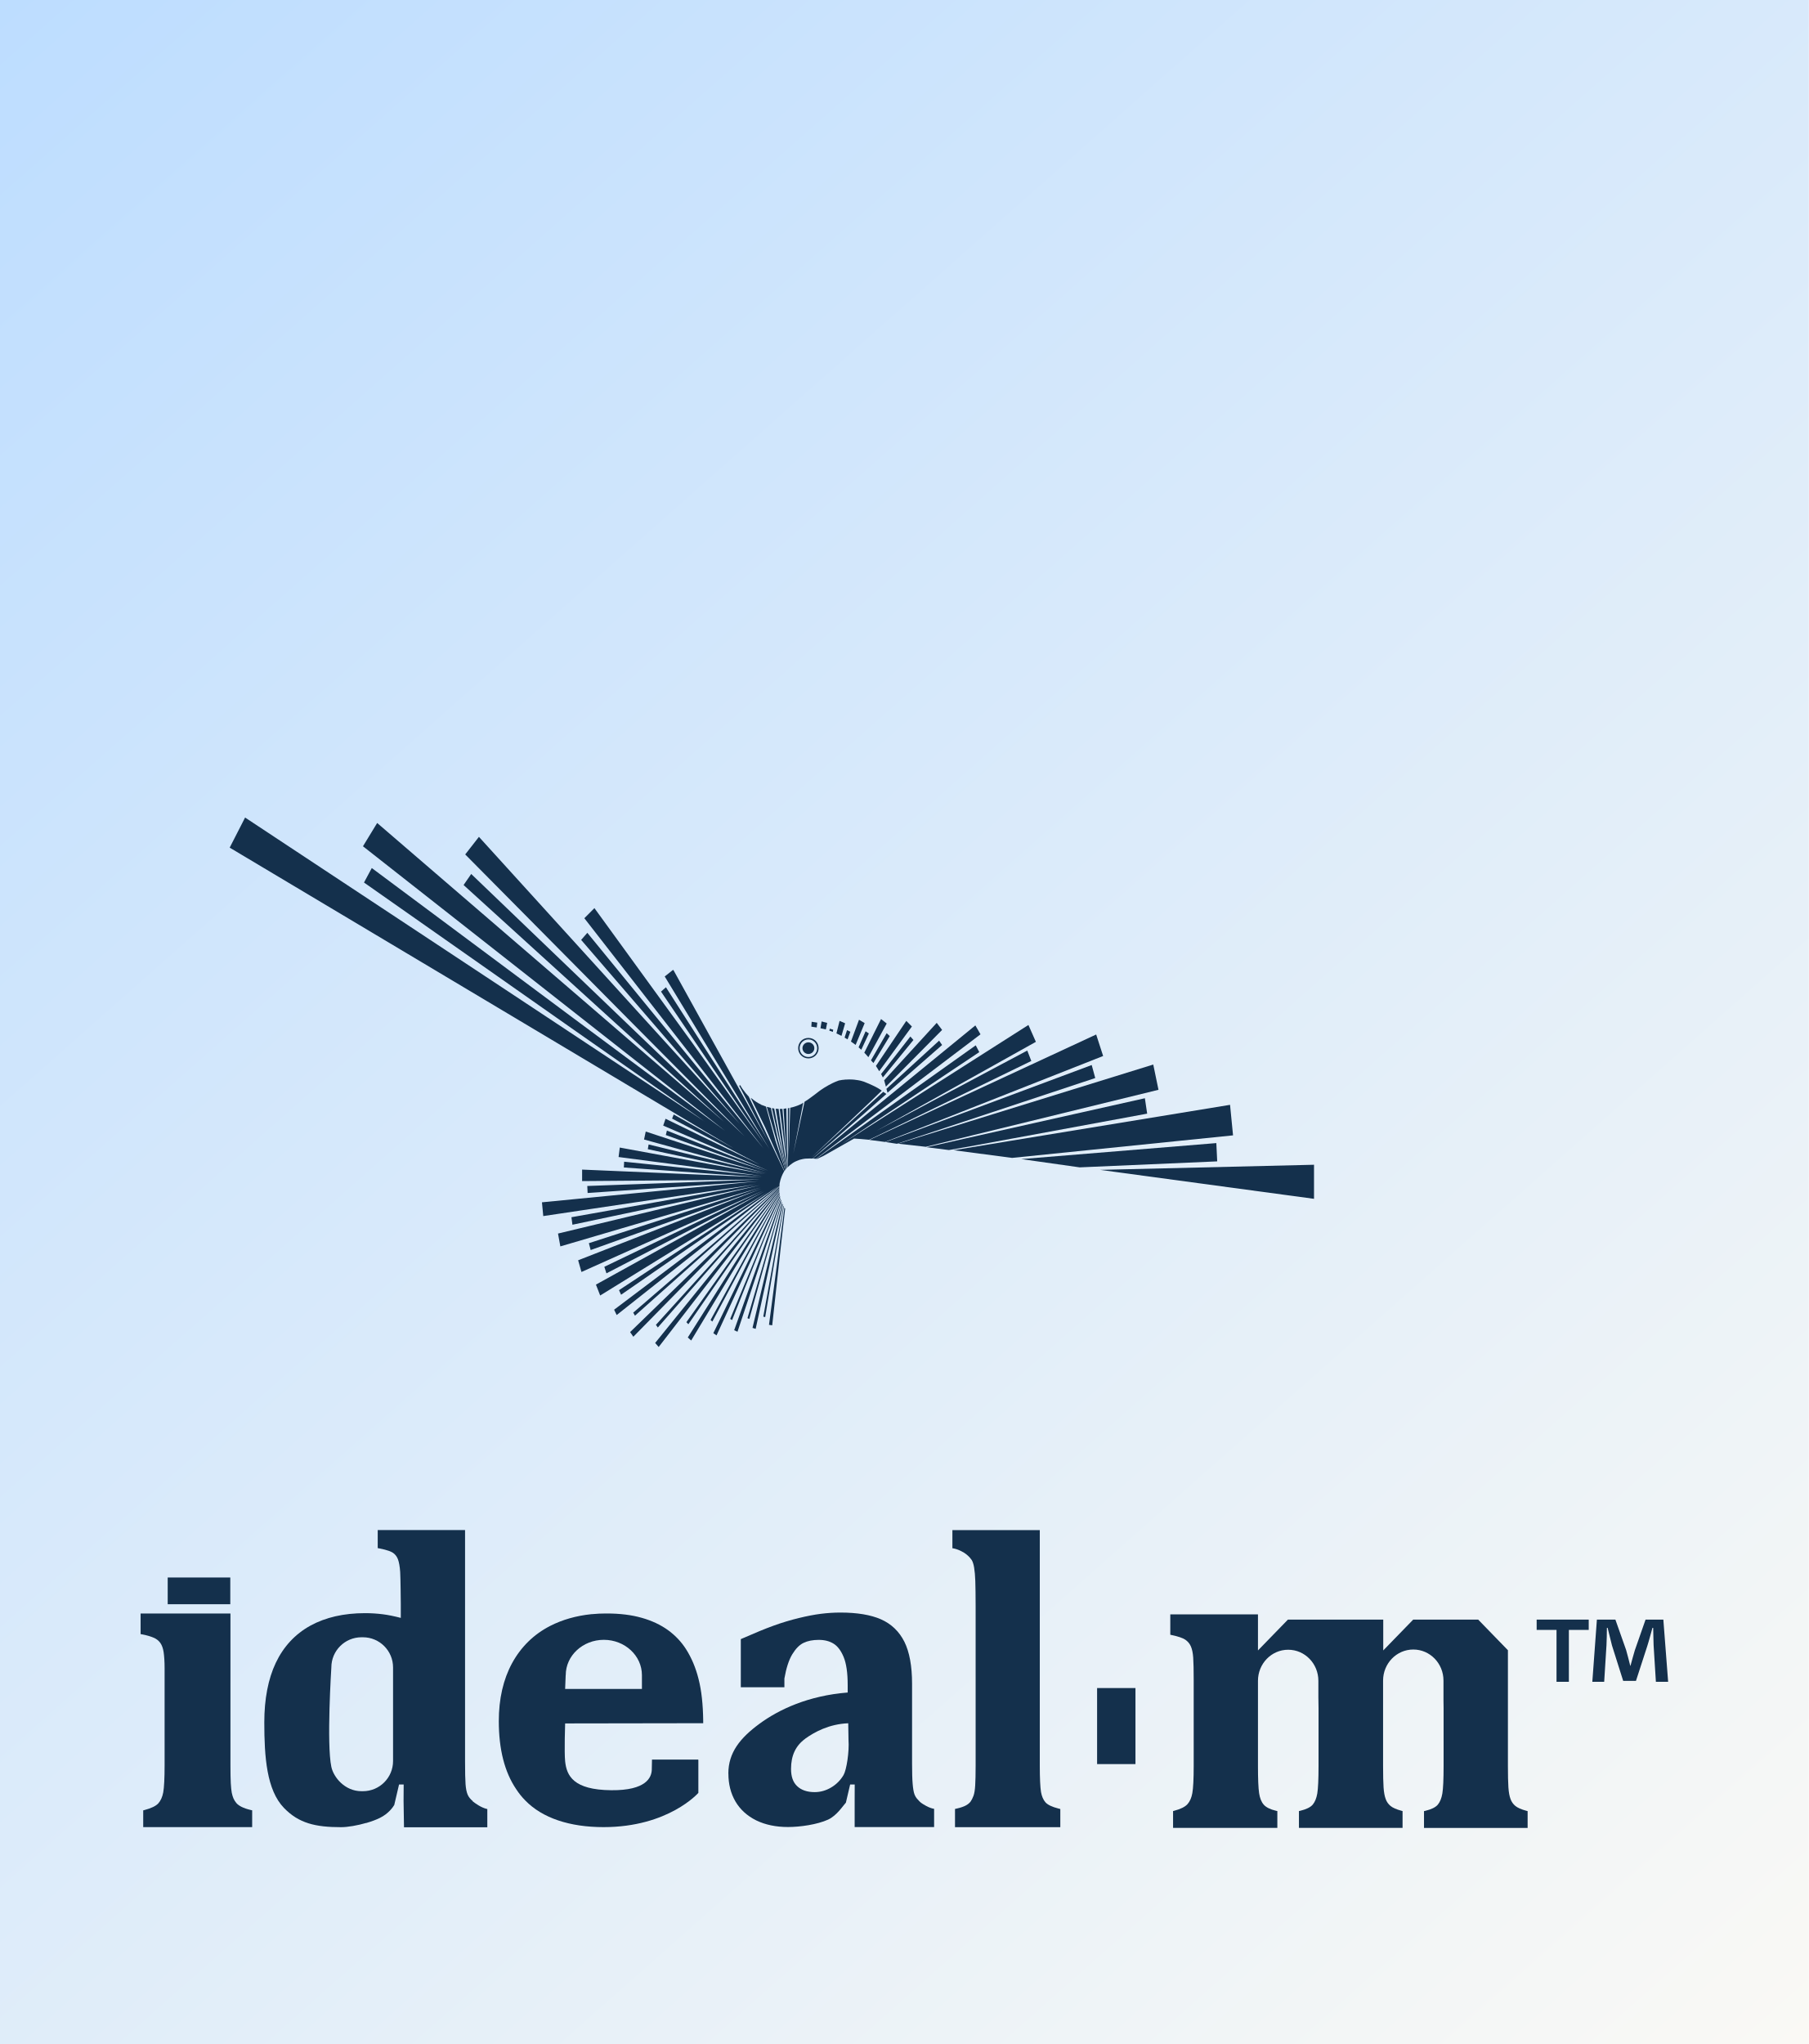
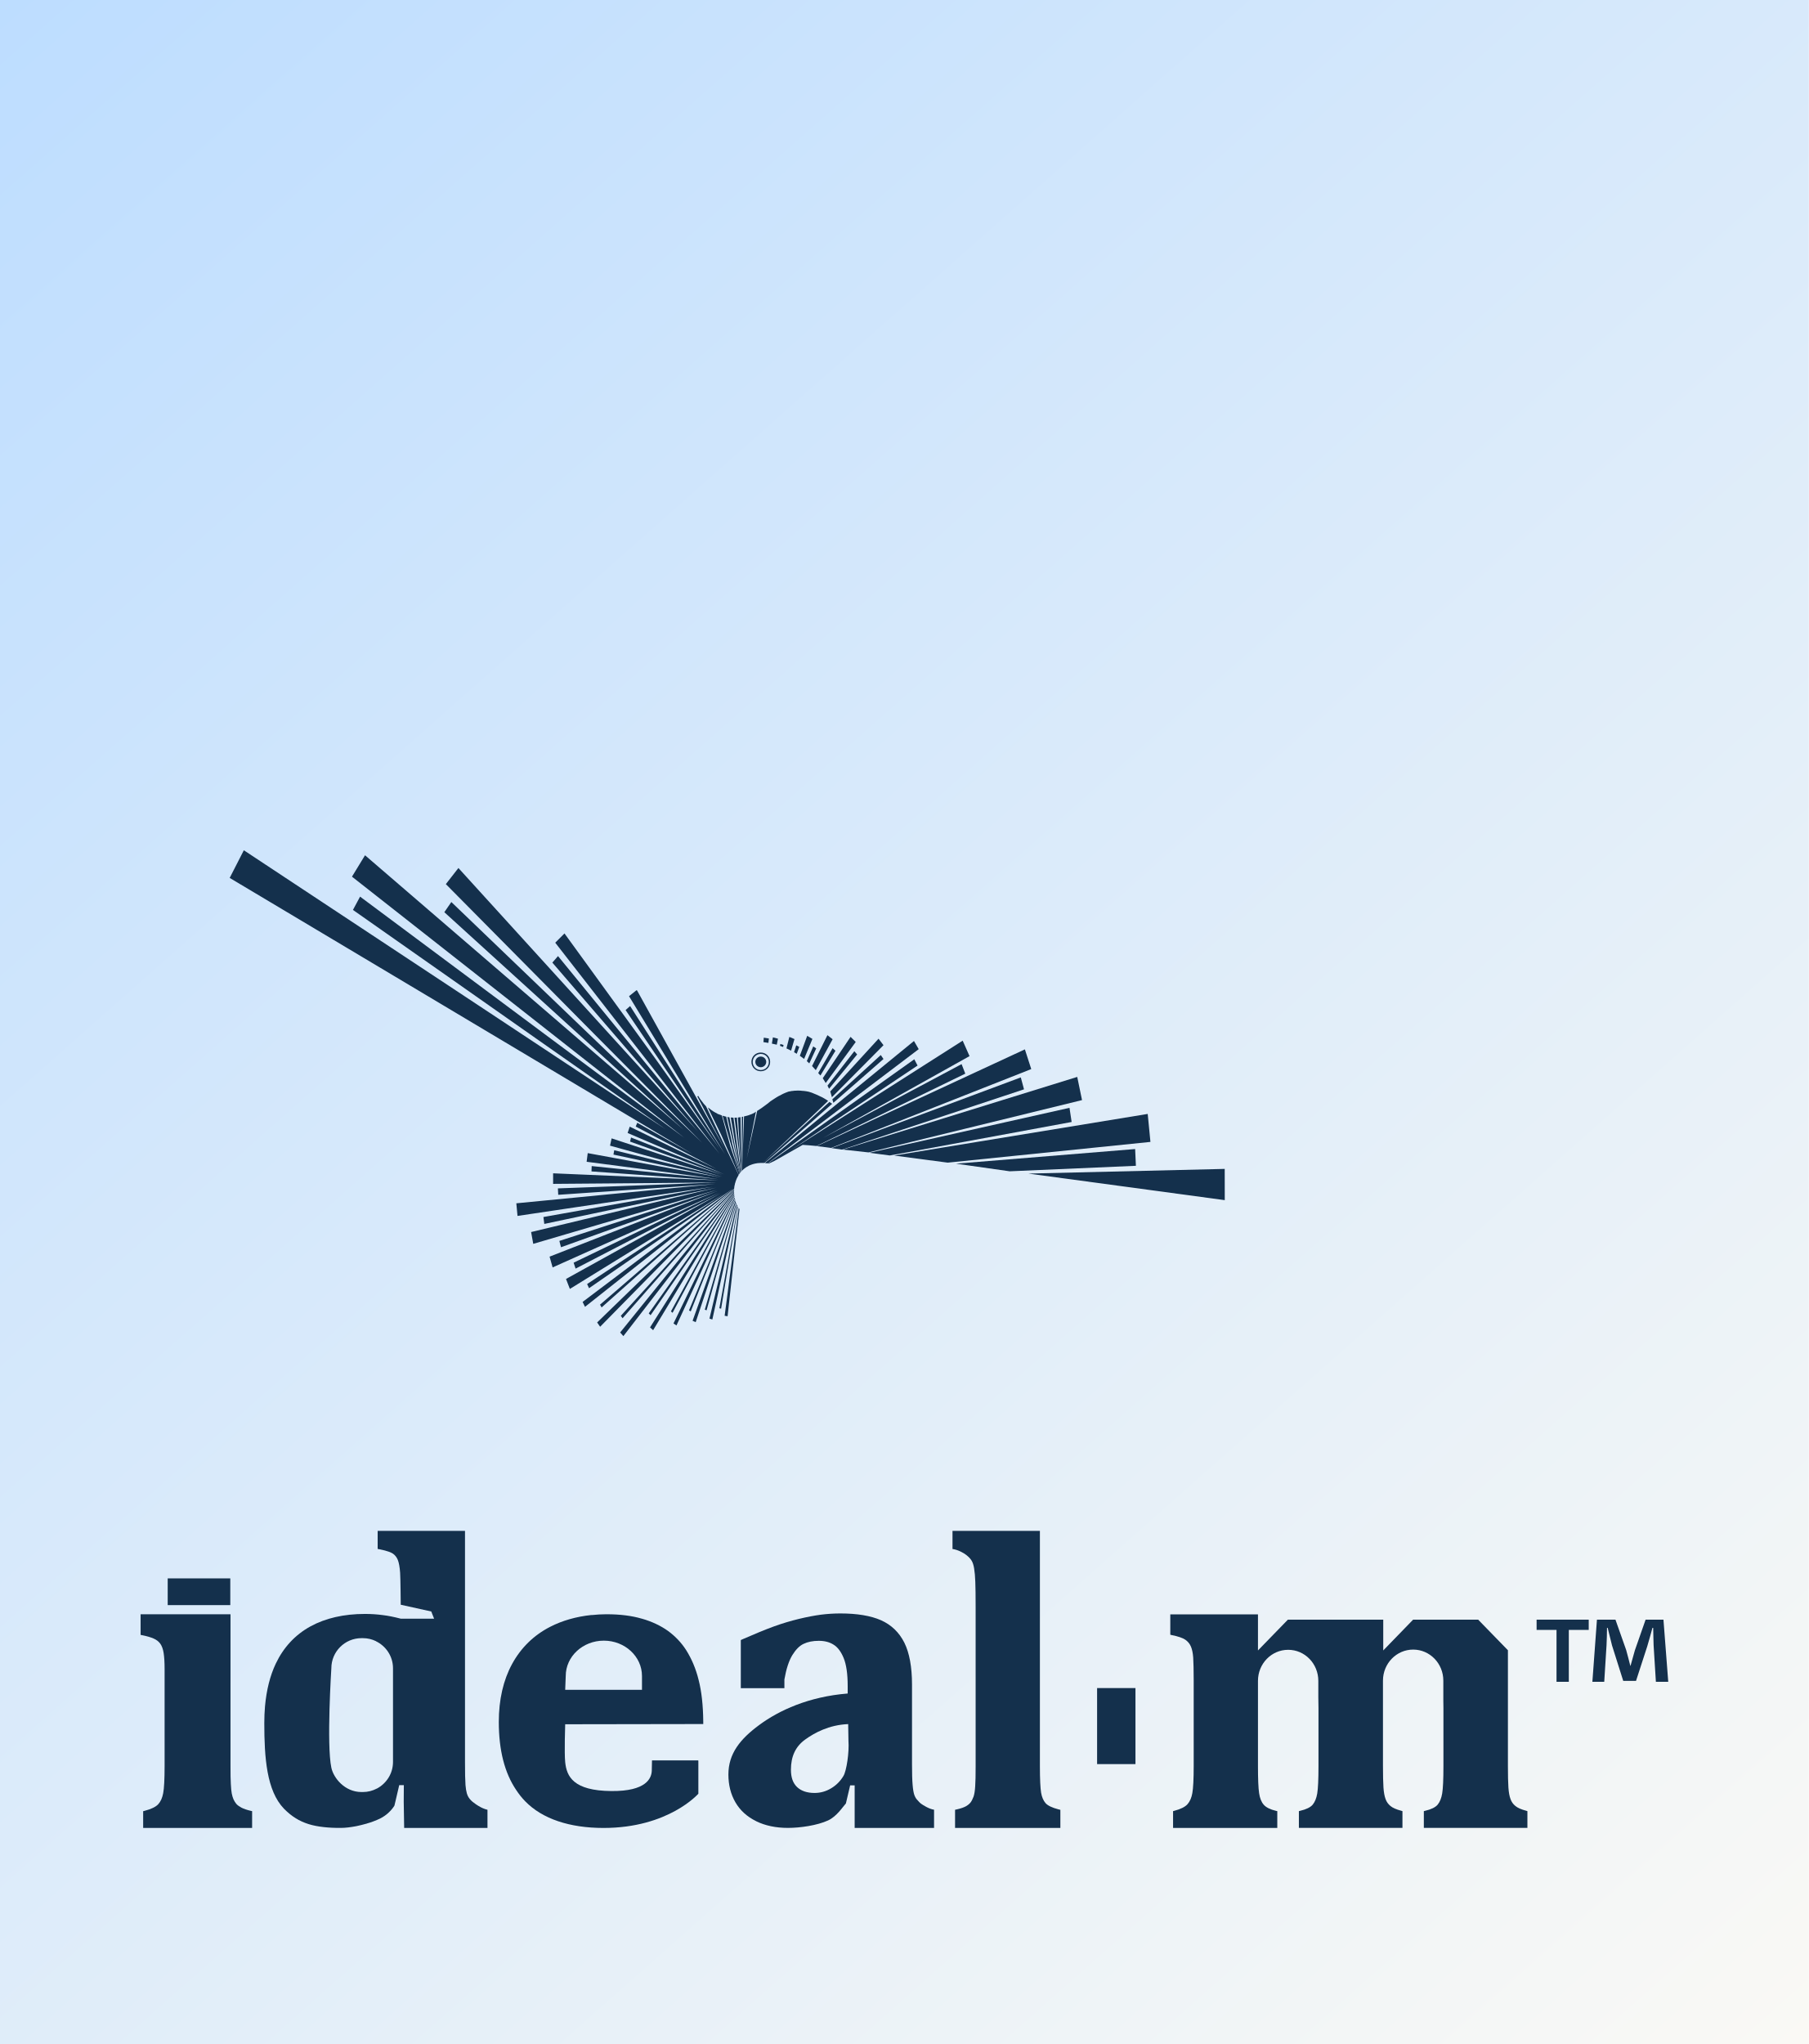
<svg xmlns="http://www.w3.org/2000/svg" id="Layer_2" data-name="Layer 2" viewBox="-13.02 -60 167.5 189.24">
  <defs>
    <linearGradient id="placa" gradientUnits="userSpaceOnUse" x1="-13.02" y1="-60" x2="154.48" y2="129.24">
      <stop offset="0" stop-color="#BDDDFF" />
      <stop offset="1" stop-color="#FAF9F5" />
    </linearGradient>
  </defs>
  <g id="Layer_1-2" data-name="Layer 1">
    <rect x="-13.02" y="-60" width="167.5" height="189.24" fill="url(#placa)" />
-     <g id="monograma-259" transform="translate(0.00 15.69) scale(0.50394)">
+     <g id="monograma-279" transform="translate(0.00 18.72) scale(0.50394)">
      <g>
        <g>
-           <path d="M122.71,40.49c-1.06,0-1.88.82-1.88,1.88s.84,1.88,1.88,1.88,1.88-.82,1.88-1.88-.82-1.88-1.88-1.88ZM122.71,44c-.9,0-1.61-.72-1.61-1.62s.72-1.62,1.61-1.62,1.61.72,1.61,1.62-.71,1.62-1.61,1.62Z" fill="#14304c" />
-           <ellipse cx="122.71" cy="42.37" rx="1.09" ry="1.07" fill="#14304c" />
+           <path fill="#14304c" d="M113.96,37.16c-.97,0-1.72.75-1.72,1.72s.77,1.72,1.72,1.72,1.72-.75,1.72-1.72S114.93,37.16,113.96,37.16ZM113.96,40.38c-.83,0-1.48-.66-1.48-1.48s.65-1.49,1.48-1.49,1.48.66,1.48,1.49S114.78,40.38,113.96,40.38Z" />
+           <ellipse fill="#14304c" cx="113.96" cy="38.88" rx="1" ry=".98" />
        </g>
-         <path d="M124.24,38.57l.1-.89-1.03-.16-.06.9c.33.04.66.09.99.15h0Z" fill="#14304c" />
-         <polygon points="126.16 37.73 125.14 37.46 124.93 38.71 125.92 38.93 126.16 37.73" fill="#14304c" />
-         <polygon points="129.46 37.8 128.44 37.36 127.86 39.66 128.79 40.11 129.46 37.8" fill="#14304c" />
-         <path d="M131.39,41.77l1.66-4-1.04-.62-1.48,4c.29.2.58.41.85.62h0Z" fill="#14304c" />
-         <path d="M133.73,44.03h0s3.37-6.19,3.37-6.19l-1.04-.82-3.08,6.18c.26.27.51.54.75.83Z" fill="#14304c" />
-         <path d="M135.36,46.02c.12.19.24.36.36.58h0s6.01-8.21,6.01-8.21l-1.03-1.03-5.58,8.28c.09.14.16.26.24.38Z" fill="#14304c" />
-         <polygon points="136.95 49.44 147.28 39.02 146.29 37.72 136.63 48.28 136.95 49.44" fill="#14304c" />
-         <polygon points="200.19 52.78 159.58 59.44 149.4 61.12 160.14 62.53 200.74 58.39 200.19 52.78" fill="#14304c" />
-         <polygon points="127.27 38.98 126.64 38.79 126.56 39.16 127.2 39.38 127.27 38.98" fill="#14304c" />
-         <path d="M129.91,40.75h0s.51-1.39.51-1.39l-.61-.3-.45,1.37c.17.1.35.2.54.32Z" fill="#14304c" />
-         <path d="M132.43,42.66h0s1.39-2.99,1.39-2.99l-.6-.4-1.29,2.95c.18.15.34.3.5.44Z" fill="#14304c" />
-         <path d="M134.21,44.61s.08.09.16.17l.03.04c.1.11.2.23.26.28h0s3-4.95,3-4.95l-.57-.53-2.88,4.98Z" fill="#14304c" />
-         <polygon points="136.07 47.12 136.39 47.75 142.01 40.87 141.45 40.23 136.07 47.12" fill="#14304c" />
-         <path d="M137.05,49.85c.04.12.07.23.09.33.03.12.07.25.11.38h0s10.03-8.77,10.03-8.77l-.55-.8-9.69,8.86Z" fill="#14304c" />
-         <path d="M154.33,39.82l-.94-1.63-17.25,14.1-12.61,10.34c.19.01.37.04.57.07h0s12.58-9.5,12.58-9.5l17.65-13.37Z" fill="#14304c" />
-         <path d="M118.3,64.97c.05-.07.1-.15.15-.22l-1.86-5.58h.02s-.02-.04-.02-.04l-1.67-6.03c-.24-.08-.47-.17-.75-.28l-.18-.07v-.03c-.6-.28-1.14-.63-1.6-1.04-.05-.03-.09-.06-.13-.09h-.02s-.09-.07-.13-.1h0s2.66,5.45,2.66,5.45l3.54,8.03Z" fill="#14304c" />
-         <path d="M163.67,44.72l-.74-1.91-27.73,14.76,29.31-16.36-1.37-3.1-22.12,14.09-12.32,7.86,7.86-5.25,17.55-11.71-.65-1.25-17.26,12.27-12.04,8.57s.04,0,.07.01c.03,0,.06,0,.08.01h0s1.13-.52,1.13-.52l5.67-3.21,1.2.08,1.56.14,7.44-3.6,22.37-10.88Z" fill="#14304c" />
-         <path d="M107.07,76.68l-16.55,14.28.32.56,26.53-23.64s0-.03,0-.05c0,0,0-.02,0-.04v-.03l-10.31,8.92Z" fill="#14304c" />
-         <path d="M117.37,68.13v-.02c0-.05,0-.12,0-.18v-.02s-10.4,10.11-10.4,10.11l-17.02,16.51.59.86,16.69-16.98,10.13-10.28Z" fill="#14304c" />
-         <polygon points="176.87 43.81 175.59 39.86 147.21 53.03 133.96 59.21 133.96 59.21 133.93 59.23 136.79 59.6 147.93 55.22 176.87 43.81" fill="#14304c" />
-         <polygon points="187.04 50.02 186.08 45.38 152.49 55.78 139.15 59.92 144.29 60.49 153.03 58.34 187.04 50.02" fill="#14304c" />
-         <polygon points="184.96 54.4 184.54 51.57 151.74 58.92 144.43 60.57 148.53 61.09 151.97 60.49 184.96 54.4" fill="#14304c" />
-         <path d="M108.85,77.58l-14.16,15.62.35.49,22.32-25.38s0-.05,0-.08c0-.01,0-.03,0-.05v-.02s-8.51,9.4-8.51,9.4Z" fill="#14304c" />
-         <polygon points="174.77 45.47 146.84 55.89 136.9 59.61 136.91 59.61 136.88 59.62 138.98 59.94 175.42 47.86 174.77 45.47" fill="#14304c" />
-         <path d="M117.39,67.74s0-.06.01-.1c0,0,0-.02,0-.03v-.04s0-.04,0-.04v-.05s0,0,0,0v-.07c.02-.07.03-.15.03-.23v-.09s.03-.01.03-.01c0-.01.03-.14.03-.14,0-.05.02-.1.03-.14v-.05s.03-.08.04-.11l.03-.11s.05-.16.05-.16c.16-.5.37-.97.63-1.39l-6.52-13.72c-.14-.15-.31-.33-.47-.52-.04-.04-.07-.08-.11-.13-.42-.51-.78-1.04-.98-1.44l-.2.1,5.39,10.33-6.84-12.35-10.61-19.19-.1-.07-1.52,1.21,19.22,31.66-7.68-11.98-11.32-17.7-.9.8,11.73,17.32,7.14,10.51-13.09-18.36-18.02-24.81-1.85,1.86,32.92,42.28-13.79-16.88-18.58-22.72-1.14,1.3,19.07,22.12,10.1,11.71-19.49-21.43L62.17,3.55l-2.52,3.23,29.61,29.89,21.71,21.88L60.75,10.37l-1.4,2.03,47.88,43.51-25.91-22.33L43.47,1l-2.61,4.28,39,30.65,27.55,21.64-26.61-19.76L42.48,9.28l-1.43,2.66,38.94,27.33,23.66,16.57-36.5-24.15L19.2,0l-2.83,5.53,79.82,47.62,12.83,7.64-11.06-6.24-.3.76,16.14,8.47-17.34-8.44-.43,1.26,11.74,5.04,7.56,3.24-7.16-2.82-11.46-4.55-.2.82,11.53,4.16,6.9,2.51-8.54-2.84-13.58-4.47-.31,1.46,22.49,6.22-8.29-2.05-13.36-3.26-.15.87,13.43,2.88,8.06,1.71-10.34-1.89-16.3-3-.22,1.74,16.42,2.15,9.91,1.33-9.31-.97-16-1.65-.05,1.06,16.02,1.15,9.39.65-33.08-1.41v2.11s20.41-.16,20.41-.16l12.3-.13-11.62.45-20.14.74.06,1.29,31.36-2.16-14.63,1.42-25.12,2.45.24,2.53,39.04-5.82-11.65,2.08-22.21,3.95.18,1.38,22.1-4.67,12.35-2.6-13.2,3.16-23.9,5.73.43,2.36,23.69-6.96,13.11-3.86-10.89,3.54-20.67,6.69.33,1.26,20.46-7.33,10.9-3.94-11.64,4.55-22.02,8.6.61,2.15,33.34-14.95-9.89,4.75-19.25,9.25.39,1.2,19.05-9.88,10-5.19-30.98,17.14.78,2,19.94-12.31,10.85-6.7-9.46,6.23-17.87,11.8.38.84,17.7-12.24,11.2-7.74-11.61,8.73-18.57,14,.47.98,18.35-14.53,11.52-9.14Z" fill="#14304c" />
-         <path d="M117.37,68.52s0-.09-.02-.14l-8.47,10.44-14.33,17.71.65.74,22.17-28.69v-.06Z" fill="#14304c" />
-         <path d="M116.96,58.56h.02v-.02h0s-1.17-5.2-1.17-5.2c-.26-.06-.52-.13-.75-.19h0l1.61,5.52,1.79,6.07s.06-.08.09-.12l-1.57-5.99-.02-.08Z" fill="#14304c" />
-         <path d="M118.3,71.65l-.85,6.47-1.98,15.08.59.09,1.66-15.12.72-6.31s-.07-.1-.11-.16l-.04-.04Z" fill="#14304c" />
-         <path d="M118.02,71.13l-.03-.07s-.04-.09-.08-.13l-1.76,7.25-3.71,15.58.58.18,3.43-15.69,1.57-7.13Z" fill="#14304c" />
-         <path d="M118.2,71.45s-.02-.03-.03-.05c-.01-.02-.03-.04-.05-.06l-1.14,6.2-2.56,14.15.35.09,2.38-14.2,1.05-6.12Z" fill="#14304c" />
-         <path d="M118.66,53.43c-.17.03-.35.05-.52.08l.67,10.8s.07-.08.1-.11l-.15-4.76-.1-6Z" fill="#14304c" />
-         <path d="M137.01,50.76l-.55-.37-13.3,12.17,10.86-10.28,2.17-2.1c-.08-.07-.16-.12-.23-.17-.17-.12-.35-.23-.58-.36,0,0-.01,0-.02-.01h-.01c-.1-.06-.21-.12-.31-.17-.05-.03-.11-.05-.16-.08-.15-.08-.29-.14-.42-.2l-.09-.04h0s0,0,0,0c-.17-.08-.34-.16-.52-.24l-.88-.36h0s-.05-.02-.05-.02c-.13-.04-.27-.08-.43-.13l-.11-.03h0s-.07-.02-.07-.02c-.16-.03-.28-.06-.4-.08l-.12-.02c-.18-.03-.34-.05-.51-.07l-.13-.02c-.29-.03-.59-.04-.9-.04h-.07s-.06,0-.06,0c-.16,0-.31,0-.47.02h-.11s-.03,0-.03,0c-.17.01-.34.03-.53.06h-.11s-.04.02-.04.02c-.18.03-.32.05-.46.08h-.05s-.04.02-.04.02l-.13.05c-.33.12-.67.26-1,.42l-.08.04-.11.06c-.15.07-.31.16-.5.26l-.11.06-.08.05c-.16.09-.32.18-.48.28l-.09.05-.11.07c-.14.09-.28.18-.41.27l-.1.07-.09.06c-.11.07-.21.14-.31.22-.23.19-.45.35-.66.51-.16.12-.31.23-.47.35,0,0-.33.24-.39.29l-.14.1c-.12.09-.24.17-.36.26-.24.16-.44.3-.65.42l-.02.09h-.01s-2.04,9.43-2.04,9.43l1.83-9.38c-.09.09-.2.17-.33.25l-.08.04c-.07.04-.14.07-.24.11-.08.04-.17.07-.25.11-.09.04-.18.07-.26.1-.1.04-.19.07-.29.1-.09.03-.19.06-.28.09-.06.02-.11.03-.17.05-.16.04-.3.08-.46.11-.01,0-.02,0-.04.01l-.32,9.57.15-9.54-.11.03c-.05.01-.11.03-.16.04l.02,10.78c.23-.24.5-.46.79-.66l.06-.04c.16-.11.33-.21.52-.3l.05-.02c.11-.05.23-.1.32-.14h.01s.06-.03.06-.03h.02s.24-.1.24-.1l.1-.03c.11-.03.21-.06.31-.08h.05s.02-.02.02-.02h.03s.07-.02.1-.03l.18-.03c.1-.02.21-.04.32-.05,0,0,.02,0,.03,0h.03s.01,0,.01,0h.04s.06,0,.08-.01h.12s.18-.01.18-.01c.09,0,.18-.01.28-.01.01,0,.03,0,.05,0,.01,0,.02,0,.04,0,.01,0,.03,0,.04,0,.01,0,.03,0,.04,0,0,0,.02,0,.04,0,.01,0,.02,0,.03,0,.09,0,.18,0,.27.01h.07s9.73-8.48,9.73-8.48l3.82-3.37Z" fill="#14304c" />
-         <path d="M117.25,53.53c-.16,0-.32-.02-.5-.03h-.05s1.91,11.02,1.91,11.02c.03-.04.06-.07.09-.11l.02-.02-.76-5.31-.72-5.55Z" fill="#14304c" />
-         <path d="M117.57,53.54h-.12s.82,6.24.82,6.24l.48,4.6s.04-.04.05-.06l-.86-10.8c-.12,0-.24.01-.37.02Z" fill="#14304c" />
-         <path d="M116.44,53.46c-.06,0-.11-.02-.17-.03h-.03c-.08-.02-.16-.03-.24-.04l1.41,6.17,1.14,5.05s.04-.06.06-.08l-1.04-5.02-1.14-6.05Z" fill="#14304c" />
-         <path d="M117.45,69.37s0-.05,0-.07c0-.02,0-.04-.02-.06l-4.49,8.11-8.21,14.96.33.29,8.07-15.13,4.33-8.1Z" fill="#14304c" />
-         <path d="M117.52,69.73v-.02c-.02-.06-.03-.13-.05-.19l-4.27,8.79-7.96,16.42.59.41,7.66-16.65,4.03-8.75Z" fill="#14304c" />
-         <path d="M117.82,70.81l.02-.07v-.02s-.04-.08-.07-.12l-2.04,6.93-4.22,14.45.35.14,4.04-14.52,1.92-6.78Z" fill="#14304c" />
-         <path d="M111.32,77.63l6.06-8.79s0-.05,0-.09c0-.02,0-.04-.01-.07l-6.24,8.77-10.84,15.26.36.38,10.68-15.46Z" fill="#14304c" />
-         <path d="M117.42,69.12v-.06s-.02-.09-.03-.13l-6.08,9.58-10.76,17.01.62.56,10.42-17.3,5.84-9.67Z" fill="#14304c" />
-         <path d="M117.6,70.04s-.01-.04-.02-.05c0-.02-.01-.05-.03-.07l-3.14,7.53-6.07,14.66.35.21,5.89-14.8,3.02-7.48Z" fill="#14304c" />
-         <path d="M117.72,70.43s-.02-.07-.04-.12v-.03s-.04-.07-.04-.07l-2.85,7.98-5.72,16,.61.28,5.39-16.15,2.65-7.91Z" fill="#14304c" />
-         <polygon points="197.67 59.81 161.82 62.75 172.56 64.27 197.83 63.17 197.67 59.81" fill="#14304c" />
-         <polygon points="215.62 63.79 176.29 64.73 215.62 70.05 215.62 63.79" fill="#14304c" />
+         <path fill="#14304c" d="M115.36,35.39l.09-.81-.94-.15-.06.82c.3.04.61.09.91.14h0Z" />
+         <polygon fill="#14304c" points="117.12 34.62 116.19 34.37 116 35.52 116.9 35.72 117.12 34.62" />
+         <polygon fill="#14304c" points="120.15 34.69 119.21 34.29 118.68 36.4 119.53 36.81 120.15 34.69" />
+         <path fill="#14304c" d="M121.92,38.34l1.53-3.68-.96-.57-1.35,3.67c.27.18.53.38.78.57h0Z" />
+         <path fill="#14304c" d="M124.07,40.4h0s3.09-5.68,3.09-5.68l-.95-.75-2.83,5.67C123.62,39.89,123.85,40.14,124.07,40.4Z" />
+         <path fill="#14304c" d="M125.57,42.23c.11.17.21.33.32.53h0s5.52-7.54,5.52-7.54l-.95-.94-5.11,7.6C125.42,42.01,125.5,42.12,125.57,42.23Z" />
+         <polygon fill="#14304c" points="127.03 45.37 136.51 35.81 135.6 34.62 126.73 44.31 127.03 45.37" />
+         <polygon fill="#14304c" points="185.06 48.44 147.79 54.55 138.45 56.09 148.31 57.39 185.56 53.58 185.06 48.44" />
+         <polygon fill="#14304c" points="118.14 35.77 117.56 35.6 117.49 35.93 118.07 36.14 118.14 35.77" />
+         <path fill="#14304c" d="M120.57,37.39h0s.47-1.27.47-1.27l-.56-.28-.41,1.26C120.22,37.18,120.39,37.28,120.57,37.39Z" />
+         <path fill="#14304c" d="M122.87,39.15h.01s1.27-2.75,1.27-2.75l-.55-.36-1.18,2.7C122.59,38.89,122.73,39.02,122.87,39.15Z" />
+         <path fill="#14304c" d="M124.51,40.93s.08.09.15.16l.03.04c.09.1.19.2.23.25h0s2.76-4.54,2.76-4.54l-.52-.48L124.51,40.93Z" />
+         <polygon fill="#14304c" points="126.22 43.24 126.51 43.82 131.67 37.51 131.15 36.92 126.22 43.24" />
+         <path fill="#14304c" d="M127.11,45.75c.04.1.07.21.09.3.03.12.06.23.1.35h0s9.21-8.05,9.21-8.05l-.5-.73L127.11,45.75Z" />
+         <path fill="#14304c" d="M142.98,36.54l-.87-1.5-15.83,12.94-11.57,9.48c.18.02.35.04.52.07h0s11.55-8.72,11.55-8.72L142.98,36.54Z" />
+         <path fill="#14304c" d="M109.91,59.62q.07-.1.14-.2l-1.71-5.12h.02s-.02-.04-.02-.04l-1.53-5.54c-.22-.07-.43-.15-.69-.26l-.16-.06v-.03c-.55-.26-1.04-.58-1.47-.95-.04-.03-.08-.05-.12-.08h-.02s-.08-.07-.12-.09h0s2.44,5,2.44,5L109.91,59.62Z" />
+         <path fill="#14304c" d="M151.54,41.04l-.68-1.75-25.44,13.55,26.9-15.02-1.26-2.84-20.29,12.93-11.31,7.21,7.21-4.82,16.1-10.75-.6-1.15-15.84,11.27-11.05,7.86s.05.01.07.01c.02,0,.05.01.07.02h0s1.04-.48,1.04-.48l5.2-2.95,1.1.07,1.44.13,6.82-3.31L151.54,41.04Z" />
+         <path fill="#14304c" d="M99.61,70.37l-15.19,13.11.29.51,24.35-21.7s0-.03,0-.04c0,0,0-.02,0-.04v-.02L99.61,70.37Z" />
+         <path fill="#14304c" d="M109.06,62.52v-.01s0-.11,0-.17h0s-9.55,9.26-9.55,9.26l-15.62,15.15.55.79,15.32-15.58L109.06,62.52Z" />
+         <polygon fill="#14304c" points="163.66 40.2 162.49 36.58 136.44 48.66 124.28 54.34 124.28 54.34 124.25 54.35 126.88 54.69 137.1 50.67 163.66 40.2" />
+         <polygon fill="#14304c" points="172.99 45.9 172.11 41.64 141.28 51.19 129.04 54.99 133.76 55.51 141.78 53.54 172.99 45.9" />
+         <polygon fill="#14304c" points="171.08 49.92 170.69 47.32 140.6 54.07 133.89 55.58 137.66 56.07 140.8 55.51 171.08 49.92" />
+         <path fill="#14304c" d="M101.24,71.2l-13,14.33.32.45,20.49-23.29s0-.04,0-.07c0,0,0-.02,0-.04h0S101.24,71.2,101.24,71.2Z" />
+         <polygon fill="#14304c" points="161.74 41.73 136.1 51.29 126.98 54.71 126.98 54.71 126.96 54.72 128.89 55 162.33 43.92 161.74 41.73" />
+         <path fill="#14304c" d="M109.07,62.16s0-.06.01-.09c0,0,0-.02,0-.02v-.04s.01-.03.01-.03v-.04s0,0,0,0v-.07c.03-.07.03-.14.04-.21v-.08s.03-.01.03-.01c0-.01.02-.12.02-.12,0-.05.02-.09.03-.14v-.05s.03-.07.04-.1l.03-.1s.04-.14.04-.15c.14-.46.34-.88.58-1.27l-5.99-12.59c-.13-.14-.28-.3-.43-.48q-.05-.06-.09-.12c-.39-.47-.72-.95-.91-1.32l-.18.1,4.94,9.47-6.27-11.33-9.74-17.61-.09-.06-1.39,1.11,17.64,29.05-7.05-10.99-10.39-16.25-.83.74,10.76,15.9,6.55,9.64-12.01-16.85-16.53-22.77-1.7,1.7,30.21,38.8-12.65-15.49-17.05-20.85-1.04,1.2,17.5,20.3,9.27,10.74-17.88-19.66L58.4,3.26l-2.31,2.96,27.17,27.44,19.92,20.07L57.1,9.51l-1.29,1.87,43.94,39.93-23.78-20.49L41.24.92l-2.4,3.93,35.79,28.12,25.28,19.86-24.42-18.13L40.33,8.52l-1.31,2.44,35.73,25.08,21.71,15.21-33.5-22.17L18.97,0l-2.6,5.08,73.26,43.7,11.77,7.01-10.14-5.73-.28.7,14.81,7.77-15.91-7.75-.39,1.16,10.78,4.62,6.94,2.97-6.58-2.59-10.51-4.17-.18.75,10.58,3.81,6.33,2.31-7.84-2.61-12.46-4.1-.29,1.34,20.64,5.71-7.61-1.88-12.26-2.99-.14.8,12.33,2.64,7.39,1.57-9.49-1.73-14.96-2.75-.2,1.59,15.07,1.97,9.09,1.22-8.54-.89-14.69-1.51-.04.98,14.69,1.05,8.62.6-30.36-1.3v1.94s18.73-.15,18.73-.15l11.29-.11-10.66.41-18.48.68.06,1.18,28.78-1.98-13.42,1.3-23.06,2.24.22,2.32,35.83-5.34-10.69,1.91-20.38,3.63.16,1.27,20.28-4.29,11.34-2.38-12.12,2.9-21.92,5.26.39,2.17,21.73-6.39,12.03-3.54-10,3.25-18.96,6.14.3,1.16,18.78-6.73,10.01-3.61-10.69,4.18-20.2,7.89.56,1.98,30.6-13.72-9.08,4.35-17.66,8.5.36,1.09,17.48-9.06,9.18-4.77-28.42,15.73.71,1.83,18.3-11.29,9.96-6.15-8.69,5.71-16.4,10.83.35.77,16.24-11.23,10.28-7.1-10.66,8-17.04,12.85.44.9,16.84-13.33L109.07,62.16Z" />
+         <path fill="#14304c" d="M109.06,62.88s0-.08-.02-.13l-7.77,9.58-13.15,16.26.59.67,20.35-26.32v-.06Z" />
+         <path fill="#14304c" d="M108.68,53.74h.01v-.02h0s-1.08-4.77-1.08-4.77c-.24-.05-.48-.12-.68-.18h0l1.48,5.07,1.64,5.58s.05-.08.08-.11l-1.44-5.49L108.68,53.74Z" />
+         <path fill="#14304c" d="M109.91,65.75l-.78,5.94-1.81,13.83.54.09,1.53-13.88.66-5.8s-.06-.08-.1-.14L109.91,65.75Z" />
+         <path fill="#14304c" d="M109.65,65.27l-.03-.06s-.04-.08-.07-.12l-1.62,6.66-3.4,14.29.53.17,3.15-14.4L109.65,65.27Z" />
+         <path fill="#14304c" d="M109.81,65.57s-.01-.03-.02-.04c-.02-.02-.03-.04-.05-.06l-1.04,5.69-2.35,12.98.32.08,2.18-13.03L109.81,65.57Z" />
+         <path fill="#14304c" d="M110.24,49.03c-.16.03-.32.05-.48.07l.61,9.91s.07-.07.1-.1l-.14-4.37L110.24,49.03Z" />
+         <path fill="#14304c" d="M127.08,46.58l-.51-.34-12.2,11.17,9.96-9.44,2-1.92c-.08-.06-.15-.11-.22-.16-.15-.1-.32-.21-.53-.32,0,0-.01-.01-.02-.02h-.02c-.09-.06-.19-.11-.28-.16-.05-.02-.1-.05-.15-.07-.14-.07-.27-.13-.39-.18l-.08-.04h0s0,0,0,0c-.16-.08-.31-.15-.48-.22l-.8-.33h0s-.05-.02-.05-.02c-.11-.04-.25-.08-.39-.12l-.1-.03h0s-.06-.02-.06-.02c-.15-.03-.27-.06-.37-.07l-.11-.02c-.17-.03-.32-.05-.47-.06h-.12c-.26-.04-.54-.06-.82-.06h-.07s-.06,0-.06,0c-.14,0-.28,0-.42.02h-.1s-.03,0-.03,0c-.16.02-.32.04-.49.06h-.11s-.03.02-.03.02c-.16.02-.3.05-.42.07h-.05s-.03.02-.03.02l-.12.04c-.31.11-.62.24-.92.38l-.07.04-.1.05c-.14.07-.29.14-.46.24l-.1.05-.08.04c-.14.08-.29.17-.44.26l-.07.05-.1.06c-.13.08-.26.16-.38.25l-.1.06-.08.06q-.15.09-.29.19c-.21.17-.41.33-.6.48q-.22.16-.43.32s-.31.22-.36.26l-.13.1q-.17.12-.34.23c-.22.15-.4.27-.59.38l-.02.08h0s-1.89,8.66-1.89,8.66l1.69-8.61c-.09.08-.18.15-.31.23l-.07.03c-.06.04-.13.07-.22.11-.07.03-.15.07-.22.1-.08.03-.16.06-.25.09-.08.03-.17.07-.26.1-.09.02-.17.05-.26.08-.05.01-.11.03-.16.04-.14.04-.28.07-.42.1,0,0-.02,0-.03.01l-.3,8.78.14-8.75-.1.03s-.1.02-.15.03l.02,9.9c.21-.22.45-.43.72-.61l.06-.04c.15-.09.31-.19.48-.27l.04-.03c.1-.04.21-.09.29-.12h.01s.06-.03.06-.03h.01s.22-.08.22-.08l.09-.03c.1-.03.2-.06.29-.08h.04s.02-.02.02-.02h.03s.06-.01.1-.02l.16-.03c.1-.02.2-.03.29-.05.01,0,.02,0,.03,0h.02s.02,0,.02,0h.03s.06-.01.08-.01h.11s.16-.02.16-.02c.08,0,.17,0,.26,0,0,0,.02,0,.04,0,.01,0,.02,0,.03,0,.02,0,.03,0,.04,0,.02,0,.03,0,.04,0,0,0,.02,0,.03,0,.01,0,.02,0,.03,0,.09,0,.16,0,.25,0h.07s8.93-7.78,8.93-7.78L127.08,46.58Z" />
+         <path fill="#14304c" d="M108.94,49.13c-.15,0-.29-.02-.45-.03h-.05s1.76,10.12,1.76,10.12c.03-.04.06-.07.08-.11l.02-.01-.7-4.88L108.94,49.13Z" />
+         <path fill="#14304c" d="M109.24,49.13h-.11s.75,5.73.75,5.73l.44,4.22s.03-.04.04-.05l-.79-9.92C109.46,49.12,109.35,49.13,109.24,49.13Z" />
+         <path fill="#14304c" d="M108.2,49.06c-.05,0-.1-.02-.15-.02h-.03c-.07-.02-.15-.03-.22-.04l1.3,5.66,1.04,4.64s.04-.06.06-.08l-.95-4.61L108.2,49.06Z" />
+         <path fill="#14304c" d="M109.13,63.66s0-.04,0-.06c-.01-.02-.01-.03-.03-.05l-4.12,7.44-7.53,13.73.3.26,7.41-13.88L109.13,63.66Z" />
+         <path fill="#14304c" d="M109.2,63.99h0c-.02-.08-.03-.13-.05-.19l-3.92,8.06-7.31,15.07.55.37,7.03-15.28L109.2,63.99Z" />
+         <path fill="#14304c" d="M109.47,64.98l.02-.07v-.01s-.04-.08-.07-.12l-1.87,6.36-3.88,13.26.33.12,3.71-13.32L109.47,64.98Z" />
+         <path fill="#14304c" d="M103.51,71.24l5.56-8.07s0-.05,0-.08c0-.02,0-.04-.02-.07l-5.73,8.05-9.95,14.01.34.34L103.51,71.24Z" />
+         <path fill="#14304c" d="M109.1,63.43v-.05s-.02-.08-.03-.12l-5.58,8.78-9.88,15.62.57.51,9.56-15.87L109.1,63.43Z" />
+         <path fill="#14304c" d="M109.27,64.28s-.01-.04-.02-.05c0-.02,0-.04-.03-.07l-2.88,6.91-5.57,13.46.32.19,5.41-13.58L109.27,64.28Z" />
+         <path fill="#14304c" d="M109.38,64.63s-.03-.07-.04-.11v-.02s-.04-.07-.04-.07l-2.61,7.33-5.26,14.68.57.26,4.94-14.82L109.38,64.63Z" />
+         <polygon fill="#14304c" points="182.75 54.89 149.84 57.58 159.7 58.98 182.89 57.97 182.75 54.89" />
+         <polygon fill="#14304c" points="199.21 58.54 163.13 59.4 199.22 64.28 199.21 58.54" />
      </g>
      <g>
        <g>
          <g>
-             <rect x="175.76" y="159.93" width="7.05" height="13.97" fill="#14304c" />
-             <path d="M254.61,182.47c-.91-.25-1.58-.54-1.99-.88-.4-.33-.71-.76-.89-1.27-.2-.53-.33-1.25-.39-2.13-.06-.91-.09-2.24-.09-3.97v-21.24s-5.46-5.62-5.46-5.62h-11.95l-5.5,5.66v-5.66h-17.52l-5.5,5.66v-5.66h0v-.96h-16.11v3.74l.24.05c1.2.25,2.04.54,2.51.85.45.31.8.71,1.02,1.21.23.51.38,1.21.44,2.08.06.9.09,2.3.09,4.18v15.76c0,2.39-.09,4.08-.25,4.96-.15.85-.45,1.54-.89,2.03-.44.49-1.25.9-2.43,1.21l-.22.06v3.09h19.16v-3.09l-.23-.05c-1.1-.26-1.86-.65-2.28-1.14-.43-.5-.71-1.21-.84-2.1-.14-.94-.21-2.61-.21-5v-15.64c0-3.15,2.48-5.71,5.55-5.71s5.55,2.55,5.55,5.71v2.96c.01.63.02,1.31.03,2.04,0,.13,0,.26,0,.4v10.27c0,2.42-.08,4.12-.23,5.03-.15.87-.43,1.56-.84,2.05-.41.48-1.18.86-2.3,1.13l-.23.05v3.09h19.04v-3.09l-.22-.06c-.91-.25-1.58-.54-1.99-.88-.4-.33-.71-.76-.89-1.27-.2-.53-.33-1.25-.39-2.13-.06-.91-.09-2.24-.09-3.97v-14.91s0-.03,0-.05v-.7c0-3.15,2.48-5.71,5.55-5.71s5.55,2.55,5.55,5.71v3.62c0,.46.01.93.02,1.43,0,.13,0,.26,0,.4v10.27c0,2.42-.08,4.12-.23,5.03-.15.87-.43,1.56-.84,2.05-.41.48-1.18.86-2.3,1.13l-.23.05v3.09h19.04v-3.09l-.22-.06Z" fill="#14304c" />
+             <rect fill="#14304c" x="175.76" y="153.92" width="7.05" height="13.97" />
+             <path fill="#14304c" d="M254.61,176.46c-.91-.24-1.58-.53-1.99-.88-.41-.33-.71-.75-.89-1.26-.2-.53-.33-1.25-.39-2.13-.06-.91-.09-2.24-.09-3.97v-21.25s-5.47-5.62-5.47-5.62h-11.95l-5.49,5.66v-5.66h-17.52l-5.5,5.66v-5.66h0v-.97h-16.11v3.74l.24.06c1.2.24,2.04.53,2.51.85.45.31.8.71,1.02,1.22.23.51.38,1.21.44,2.07.05.9.09,2.3.09,4.18v15.76c0,2.39-.09,4.08-.25,4.96-.15.86-.45,1.54-.89,2.04-.44.49-1.25.9-2.43,1.21l-.22.06v3.09h19.15v-3.09l-.23-.05c-1.09-.26-1.85-.65-2.27-1.14-.43-.5-.71-1.21-.84-2.11-.14-.94-.21-2.61-.21-5v-15.63c0-3.16,2.48-5.71,5.55-5.71s5.54,2.55,5.54,5.71v2.96q.02.95.03,2.04c0,.13,0,.26,0,.4v10.27c0,2.42-.08,4.12-.23,5.02-.15.88-.43,1.56-.84,2.06-.41.48-1.18.86-2.3,1.12l-.23.06v3.08h19.03v-3.08l-.22-.07c-.91-.24-1.58-.53-1.99-.88-.4-.33-.71-.75-.89-1.26-.2-.53-.33-1.25-.39-2.13-.06-.91-.09-2.24-.09-3.97v-14.92s0-.03,0-.05v-.7c0-3.15,2.49-5.7,5.55-5.7s5.54,2.55,5.54,5.7v3.62c.01.46.02.93.02,1.43,0,.13,0,.26,0,.4v10.27c0,2.42-.08,4.12-.23,5.02-.15.88-.43,1.56-.84,2.06-.41.48-1.18.86-2.3,1.12l-.23.06v3.08h19.03v-3.08L254.61,176.46Z" />
          </g>
-           <path d="M266.1,147.36v1.89h-3.65v9.53h-2.27v-9.53h-3.65v-1.89h9.57ZM278.44,158.78l-.42-6.72c-.04-.88-.04-1.97-.08-3.19h-.13c-.29,1.01-.63,2.35-.97,3.4l-2.06,6.34h-2.35l-2.06-6.51c-.21-.88-.55-2.23-.8-3.23h-.13c0,1.05-.04,2.14-.08,3.19l-.42,6.72h-2.18l.84-11.42h3.4l1.97,5.58c.25.88.46,1.72.76,2.9h.04c.29-1.05.55-2.02.8-2.85l1.97-5.63h3.27l.88,11.42h-2.27Z" fill="#14304c" />
+           <path fill="#14304c" d="M266.1,141.35v1.89h-3.66v9.53h-2.26v-9.53h-3.66v-1.89H266.1ZM278.44,152.77l-.42-6.72c-.04-.88-.04-1.97-.08-3.19h-.13c-.29,1.01-.63,2.35-.96,3.4l-2.06,6.34h-2.35l-2.06-6.51c-.21-.88-.55-2.22-.8-3.23h-.12c0,1.05-.05,2.14-.09,3.19l-.42,6.72h-2.18l.84-11.42h3.4l1.97,5.58c.25.89.46,1.73.76,2.9h.04c.29-1.05.55-2.01.8-2.85l1.97-5.63h3.28l.88,11.42H278.44Z" />
        </g>
        <g>
+           <path fill="#14304c" d="M63.32,176.16c-.27-.09-.55-.21-.8-.34-.65-.34-1.2-.75-1.49-.98-.4-.33-.75-.74-.94-1.18q-.07-.18-.14-.39c-.12-.42-.2-.93-.25-1.54-.03-.43-.05-.99-.07-1.69q-.02-1.03-.02-2.43v-42.57h-16.05v3.32l.37.07c1.48.29,2.14.6,2.43.79.4.28.69.65.9,1.15.21.53.36,1.34.43,2.39.07.94.11,5.85.11,5.85h0s5.61,1.24,5.61,1.24l.52,1.32h-6.13s0,0,0,0h0c-1.23-.32-2.32-.54-3.26-.65-1.08-.15-2.2-.22-3.31-.22-3.89,0-7.27.78-10.04,2.3-2.79,1.54-4.93,3.84-6.35,6.83-1.05,2.21-1.71,4.84-1.98,7.83q-.13,1.49-.13,3.1c0,6.35.43,12.42,3.61,15.72.69.7,1.39,1.28,2.14,1.74q.27.18.56.33.58.31,1.19.54c.41.16.83.29,1.27.4.44.11.9.2,1.37.27q.72.11,1.49.17.39.03.79.05.81.04,1.69.03c.77,0,1.76-.12,2.8-.32.63-.13,1.27-.29,1.9-.47h0s0,0,0,0l-.02.02s-.04.05-.06.07c-.01.01-.02.03-.03.04.02-.03.05-.05.07-.08l.06-.06c.22-.06.44-.13.66-.2.43-.15.85-.3,1.23-.47.19-.08.38-.16.56-.25.59-.3,1.08-.65,1.47-1,.65-.58,1.02-1.14,1.16-1.37l.21-.88.67-2.88h0s.85,0,.85,0h0l-.02,3.04s0,0,0,0l.04,2.43.04,2.39h15.31v-3.34C63.6,176.25,63.46,176.21,63.32,176.16ZM43.23,145.31c1.86.89,3.15,2.78,3.15,4.98v17.2c0,2.13-1.21,3.97-2.97,4.9,0,0,0,0-.02,0-.76.4-1.62.63-2.54.63h-.26c-3.06,0-5.13-2.55-5.54-4.47-.9-4.2,0-18.27,0-18.27,0-3.05,2.48-5.53,5.54-5.53h.26c.86,0,1.67.2,2.39.55C43.28,145.3,43.27,145.31,43.23,145.31Z" />
          <g>
-             <rect x="4.98" y="139.62" width="11.5" height="4.91" fill="#14304c" />
-             <path d="M2.39,150.67c.51.22.92.54,1.22.95.3.42.51.99.62,1.7.11.75.18,1.75.18,2.98v17.82c0,2.4-.09,4.08-.25,4.97-.16.86-.47,1.54-.91,2.03-.45.49-1.3.89-2.53,1.22l-.24.06v3.08h20.02v-3.09l-.24-.05c-.71-.17-1.29-.37-1.72-.59-.41-.21-.73-.44-.94-.69-.22-.26-.4-.54-.53-.84-.13-.3-.24-.66-.32-1.06-.08-.4-.13-.99-.18-1.75-.04-.78-.06-1.89-.06-3.3v-27.88H0v3.79l.25.04c.88.17,1.6.38,2.14.62Z" fill="#14304c" />
+             <rect fill="#14304c" x="4.98" y="133.77" width="11.5" height="4.91" />
+             <path fill="#14304c" d="M2.39,144.82c.51.22.92.53,1.22.94.3.42.51,1,.62,1.7.12.75.18,1.75.18,2.98v17.82c0,2.4-.09,4.08-.26,4.97-.16.86-.46,1.54-.91,2.03-.45.49-1.3.9-2.53,1.22l-.24.06v3.08h20.02v-3.09l-.23-.05c-.72-.17-1.3-.37-1.73-.59-.41-.22-.72-.44-.94-.69-.21-.26-.39-.54-.52-.84-.13-.31-.24-.66-.32-1.07-.08-.4-.13-.99-.17-1.75-.05-.77-.06-1.88-.06-3.3v-27.88H0v3.79l.25.05C1.12,144.37,1.84,144.58,2.39,144.82Z" />
          </g>
-           <path d="M152.67,136.32c.23.35.39.85.49,1.46.11.67.19,1.5.22,2.48.03,1,.06,2.58.06,4.72v29.21c0,1.58-.03,2.8-.08,3.65-.05.81-.15,1.44-.31,1.88-.16.44-.34.79-.54,1.07-.2.26-.48.5-.85.7-.38.21-.94.41-1.65.57l-.36.08v3.35h19.35v-3.34l-.36-.09c-1.18-.3-1.98-.69-2.38-1.15-.4-.46-.67-1.1-.81-1.9-.14-.86-.22-2.48-.22-4.82v-43.28h-16.06v3.33c.99.13,2.1.74,2.57,1.13.36.29.69.61.91.96Z" fill="#14304c" />
-           <path d="M108.01,175.66c0,1.91.43,3.62,1.29,5.1.86,1.47,2.14,2.64,3.8,3.47l.02.02h.02c1.65.8,3.6,1.21,5.82,1.21s5.38-.45,7.37-1.36c1.63-.76,2.74-2.56,3.27-3.12l.78-3.33h.84s-.01,2.97-.01,2.97v4.85h14.6v-3.35c-.92-.13-2.04-.85-2.38-1.1-.27-.2-.51-.5-.72-.72-.2-.21-.38-.51-.52-.88-.14-.39-.25-1.02-.32-1.87-.08-.88-.11-2.15-.11-3.78v-14.64c0-3.24-.48-5.83-1.41-7.7-.95-1.89-2.39-3.28-4.31-4.13-1.87-.82-4.38-1.24-7.45-1.24-1.19,0-2.39.08-3.59.23-1.18.15-2.54.41-4.06.78-1.48.36-3.03.82-4.58,1.38-1.53.55-3.47,1.35-5.79,2.37l-.28.12v8.84h8.01v-1.6c.33-1.9.81-3.4,1.45-4.46.63-1.03,1.32-1.73,2.07-2.09.77-.37,1.71-.55,2.79-.55s1.98.23,2.73.7c.74.45,1.36,1.28,1.84,2.43.5,1.2.75,2.93.75,5.19v1.35c-7.18.57-12.62,3.09-16.25,5.77-3.5,2.58-5.68,5.26-5.68,9.11ZM122.1,169.25h0c1.71-1.23,4.4-2.71,7.93-2.85l.05,3.04c.16,2.19-.36,5.52-.91,6.47-.56.95-1.32,1.72-2.27,2.28-.95.57-1.98.86-3.04.86-1.37,0-2.46-.37-3.22-1.1-.76-.72-1.12-1.76-1.12-3.17,0-2.45.85-4.26,2.6-5.53Z" fill="#14304c" />
-           <path d="M85.07,185.48c11.93,0,17.42-6.29,17.42-6.29v-6.07l-.05-.05h-8.47l-.04,1.9c-.06,1.38-1.01,3.79-7.44,3.73-7-.06-8.2-2.68-8.48-5.31-.18-1.73,0-6.96,0-6.96h0s.36,0,.36,0l25.01-.04v-.49c-.04-2.96-.31-5.52-.85-7.61-.51-2.06-1.29-3.91-2.31-5.51-.87-1.36-1.99-2.54-3.32-3.5-1.33-.96-2.94-1.72-4.8-2.25h0s-.01,0-.01,0c-1.83-.53-4-.8-6.42-.8h0c-.06,0-.12,0-.18,0-.43,0-.85.01-1.27.03-.41.02-.82.06-1.22.09-.06,0-.13,0-.19.01-2.79.29-5.33,1.02-7.56,2.16-3,1.54-5.35,3.84-6.99,6.84-1.62,2.98-2.44,6.56-2.44,10.65,0,5.18,1.07,9.36,3.19,12.49.49.75,1.04,1.44,1.66,2.07,3.15,3.25,8.18,4.91,14.41,4.91ZM78.12,157.56c0-3.59,3.14-6.49,7-6.49h0c3.87,0,7,2.91,7,6.49v2.53h-14.11s.1-2.53.1-2.53Z" fill="#14304c" />
-           <path d="M61.03,180.69c-.4-.32-.75-.74-.93-1.17-.2-.47-.33-1.12-.39-1.93-.06-.85-.09-2.23-.09-4.12v-42.57h-16.05v3.32l.37.07c1.48.29,2.14.6,2.43.79.4.28.7.65.9,1.15.21.53.36,1.34.43,2.39.07.95.11,5.85.11,5.85v2.57h0c-1.23-.32-2.32-.54-3.26-.66-1.09-.14-2.2-.21-3.31-.21-3.89,0-7.27.77-10.05,2.3-2.79,1.54-4.93,3.84-6.35,6.83-1.4,2.95-2.11,6.65-2.11,10.94,0,6.35.43,12.42,3.61,15.71,2.73,2.83,5.8,3.54,10.49,3.54,1.23,0,3.03-.31,4.7-.8l-.03.03s-.06.07-.09.11c.02-.02.05-.05.07-.07l.06-.06c.89-.26,1.74-.57,2.44-.92,1.59-.78,2.41-1.99,2.63-2.37l.88-3.76h.85s-.02,3.03-.02,3.03c0,0,0,0,0,0l.08,4.83h15.31v-3.35c-1.11-.23-2.25-1.07-2.71-1.44ZM46.39,173.34c0,3.06-2.48,5.54-5.54,5.54h-.26c-3.06,0-5.13-2.55-5.54-4.47-.9-4.2,0-18.27,0-18.27,0-3.06,2.48-5.54,5.54-5.54h.26c3.06,0,5.54,2.48,5.54,5.54v17.2Z" fill="#14304c" />
+           <path fill="#14304c" d="M152.67,130.46c.23.35.39.85.49,1.46.11.67.19,1.5.22,2.48.04,1,.06,2.59.06,4.72v29.21c0,1.57-.02,2.8-.08,3.65-.05.81-.15,1.44-.3,1.88-.16.43-.34.79-.54,1.06-.2.26-.49.5-.85.71-.38.21-.94.41-1.65.57l-.36.08v3.34h19.35v-3.33l-.36-.09c-1.18-.31-1.97-.69-2.37-1.15-.4-.46-.67-1.11-.81-1.91-.14-.86-.22-2.48-.22-4.82v-43.28h-16.06v3.33c.99.13,2.1.74,2.57,1.13C152.12,129.79,152.45,130.11,152.67,130.46Z" />
+           <path fill="#14304c" d="M108.01,169.8c0,1.91.43,3.63,1.29,5.11.85,1.47,2.13,2.64,3.8,3.46l.01.02h.02c1.65.81,3.6,1.22,5.82,1.22s5.38-.45,7.37-1.37c1.63-.75,2.74-2.55,3.28-3.12l.78-3.32h.83s0,2.97,0,2.97v4.85h14.59v-3.35c-.91-.13-2.04-.85-2.38-1.1-.27-.19-.51-.5-.72-.72-.21-.21-.38-.51-.52-.88-.14-.39-.25-1.02-.32-1.88-.08-.88-.11-2.14-.11-3.78v-14.63c0-3.24-.48-5.83-1.41-7.7-.95-1.89-2.39-3.28-4.31-4.13-1.87-.82-4.38-1.24-7.45-1.24-1.19,0-2.39.08-3.59.23-1.18.16-2.53.41-4.05.78-1.49.36-3.03.82-4.58,1.38-1.53.56-3.47,1.35-5.79,2.37l-.28.13v8.84h8.01v-1.6c.33-1.9.81-3.4,1.45-4.46.63-1.02,1.32-1.73,2.07-2.08.77-.37,1.71-.56,2.79-.56s1.98.23,2.73.71c.74.45,1.36,1.27,1.84,2.43.5,1.2.75,2.94.75,5.19v1.35c-7.18.58-12.62,3.1-16.25,5.78C110.18,163.28,108.01,165.96,108.01,169.8ZM122.1,163.39h0c1.7-1.23,4.39-2.71,7.92-2.85l.05,3.05c.16,2.18-.36,5.52-.91,6.46-.56.95-1.33,1.73-2.28,2.29-.95.57-1.97.85-3.03.85-1.38,0-2.46-.36-3.23-1.09-.75-.73-1.12-1.76-1.12-3.18C119.5,166.47,120.35,164.66,122.1,163.39Z" />
+           <path fill="#14304c" d="M85.07,179.62c11.94,0,17.42-6.29,17.42-6.29v-6.07l-.05-.05h-8.47l-.04,1.9c-.05,1.38-1.01,3.79-7.43,3.73-7-.06-8.21-2.68-8.48-5.31-.18-1.73,0-6.96,0-6.96h0s.36,0,.36,0l25.01-.04v-.48c-.03-2.97-.31-5.53-.85-7.61-.5-2.06-1.29-3.91-2.31-5.52-.87-1.35-1.99-2.53-3.32-3.5-1.33-.95-2.94-1.72-4.8-2.25h0s-.02,0-.02,0c-1.83-.54-4-.81-6.42-.81h0c-.06,0-.12,0-.18,0-.43.01-.85.02-1.27.04-.41.02-.82.06-1.22.1-.06,0-.13,0-.19,0-2.79.3-5.32,1.02-7.56,2.17-3,1.54-5.36,3.84-6.99,6.83-1.62,2.98-2.44,6.56-2.44,10.65,0,5.18,1.07,9.36,3.19,12.49q.74,1.13,1.65,2.07C73.81,177.96,78.85,179.62,85.07,179.62ZM78.12,151.7c0-3.58,3.13-6.49,7-6.49h0c3.87,0,7.01,2.91,7.01,6.49v2.54h-14.11S78.12,151.7,78.12,151.7Z" />
        </g>
      </g>
    </g>
  </g>
</svg>
